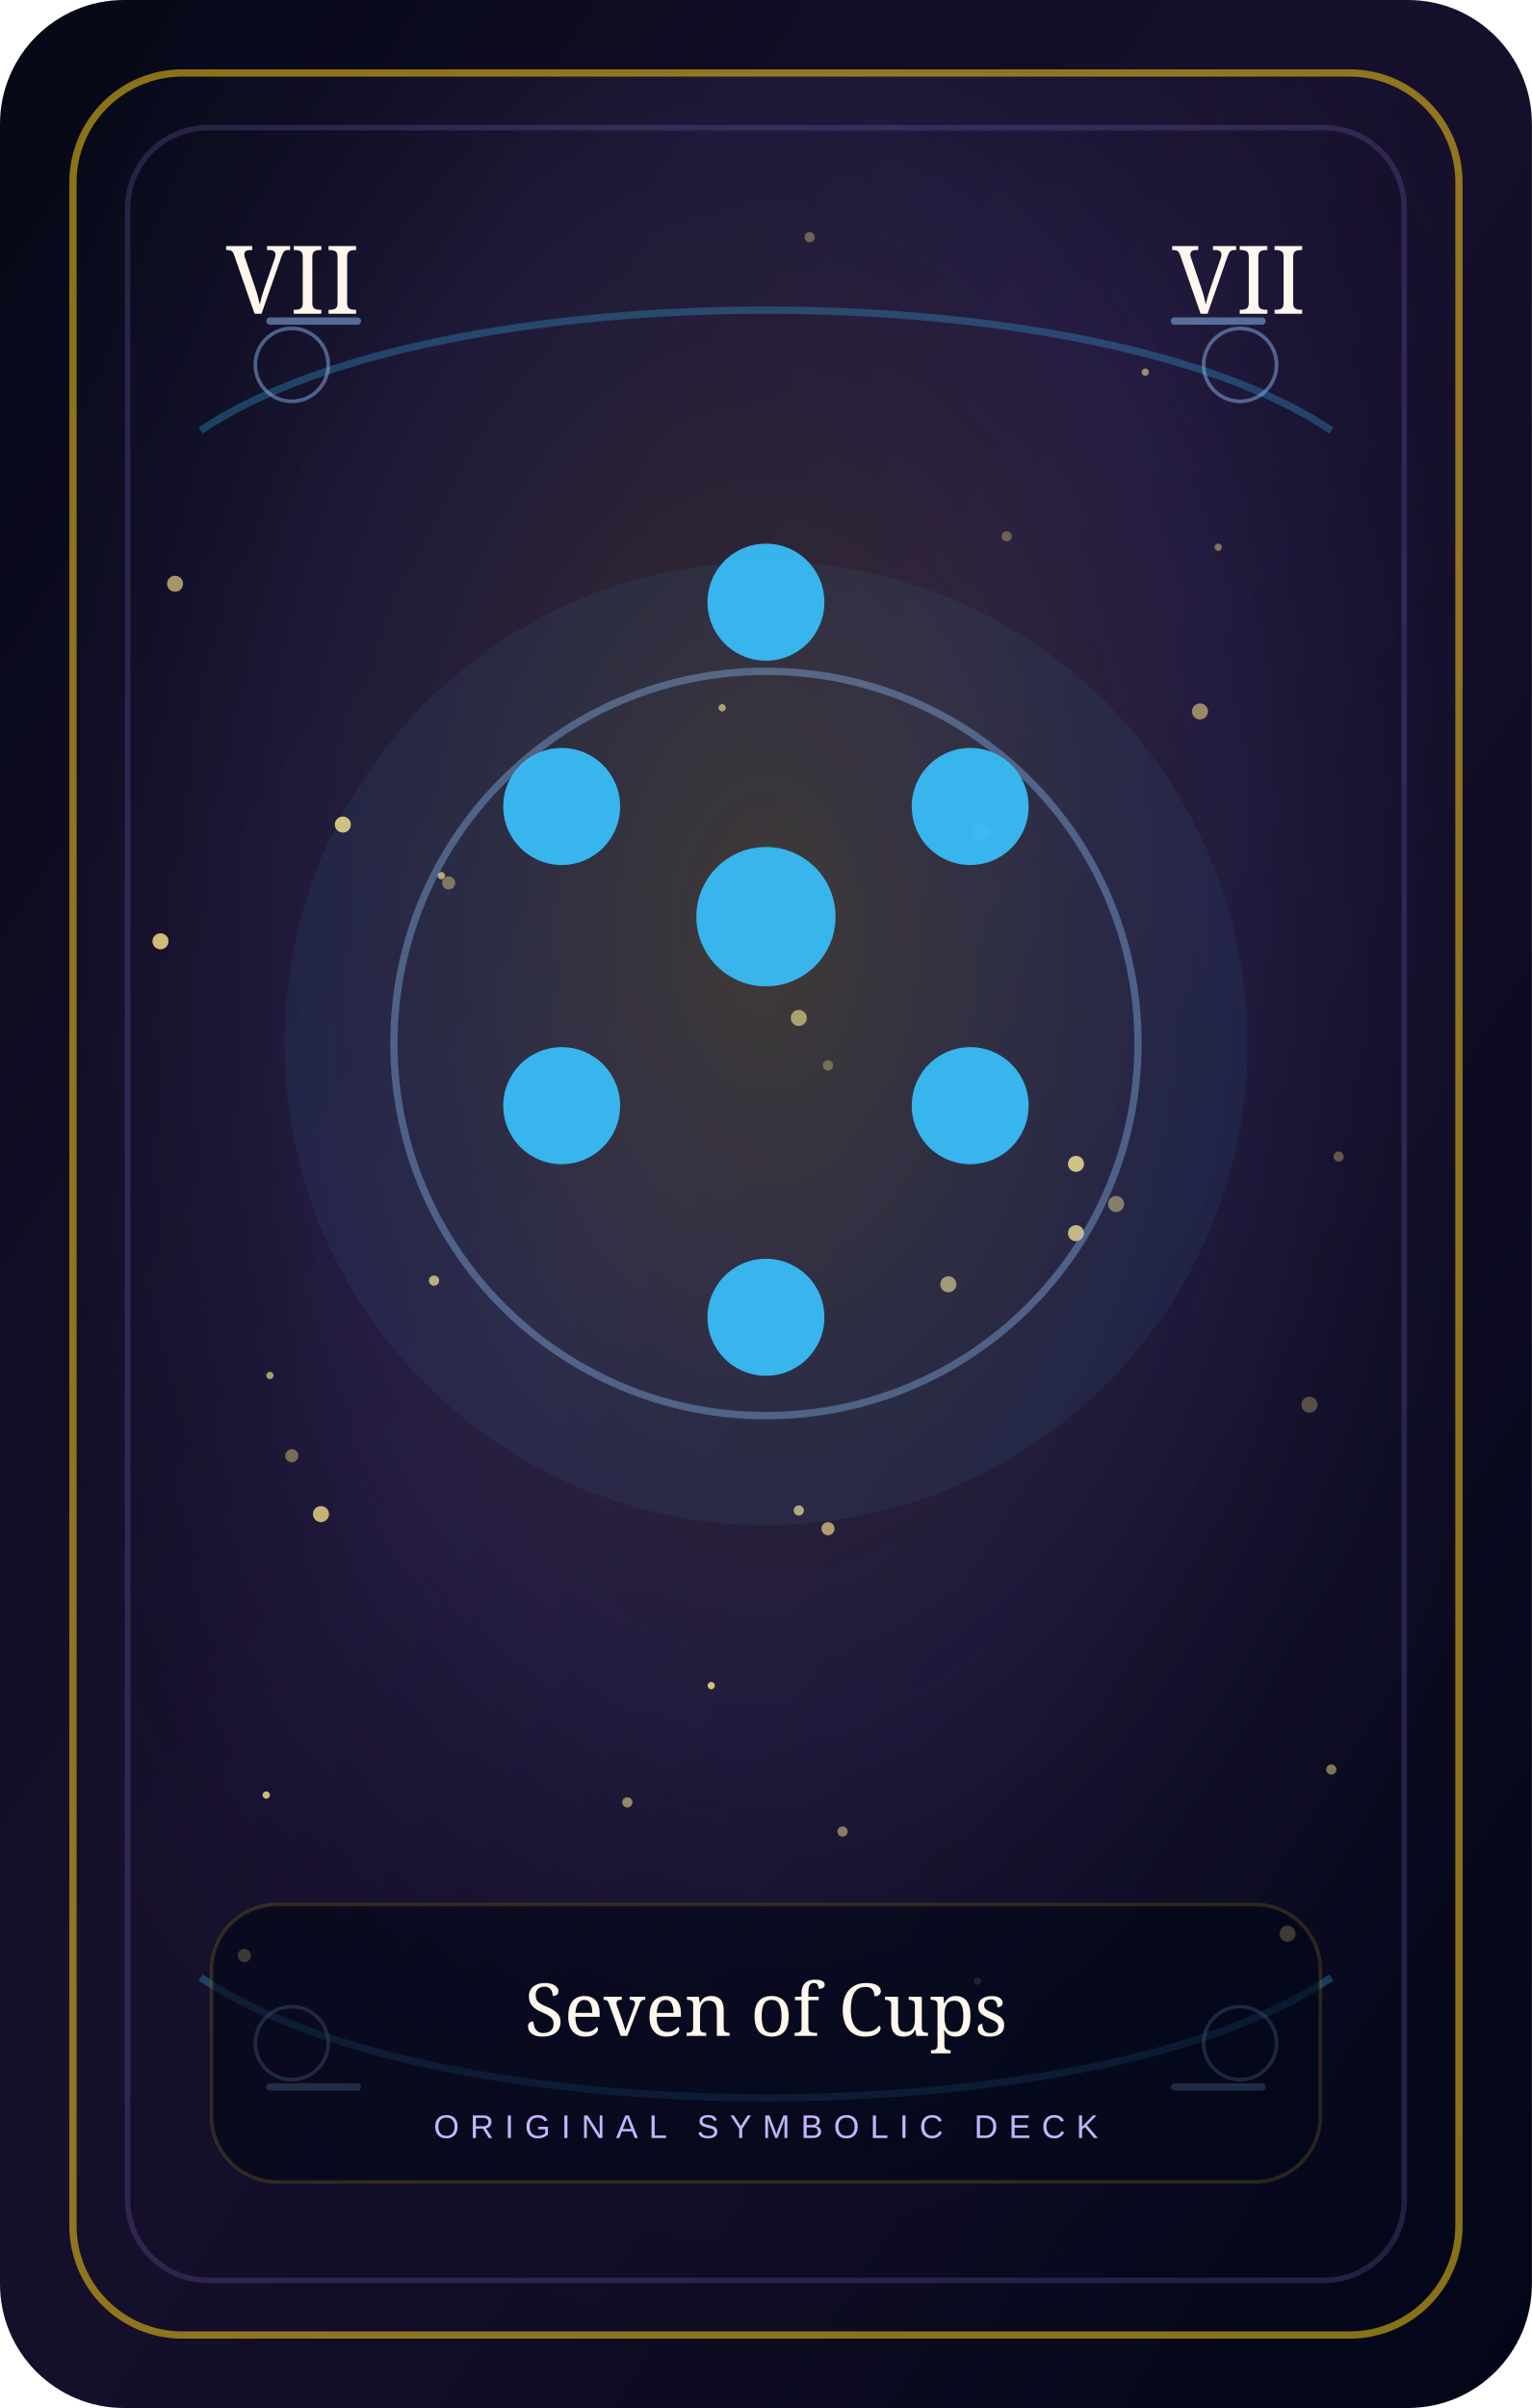
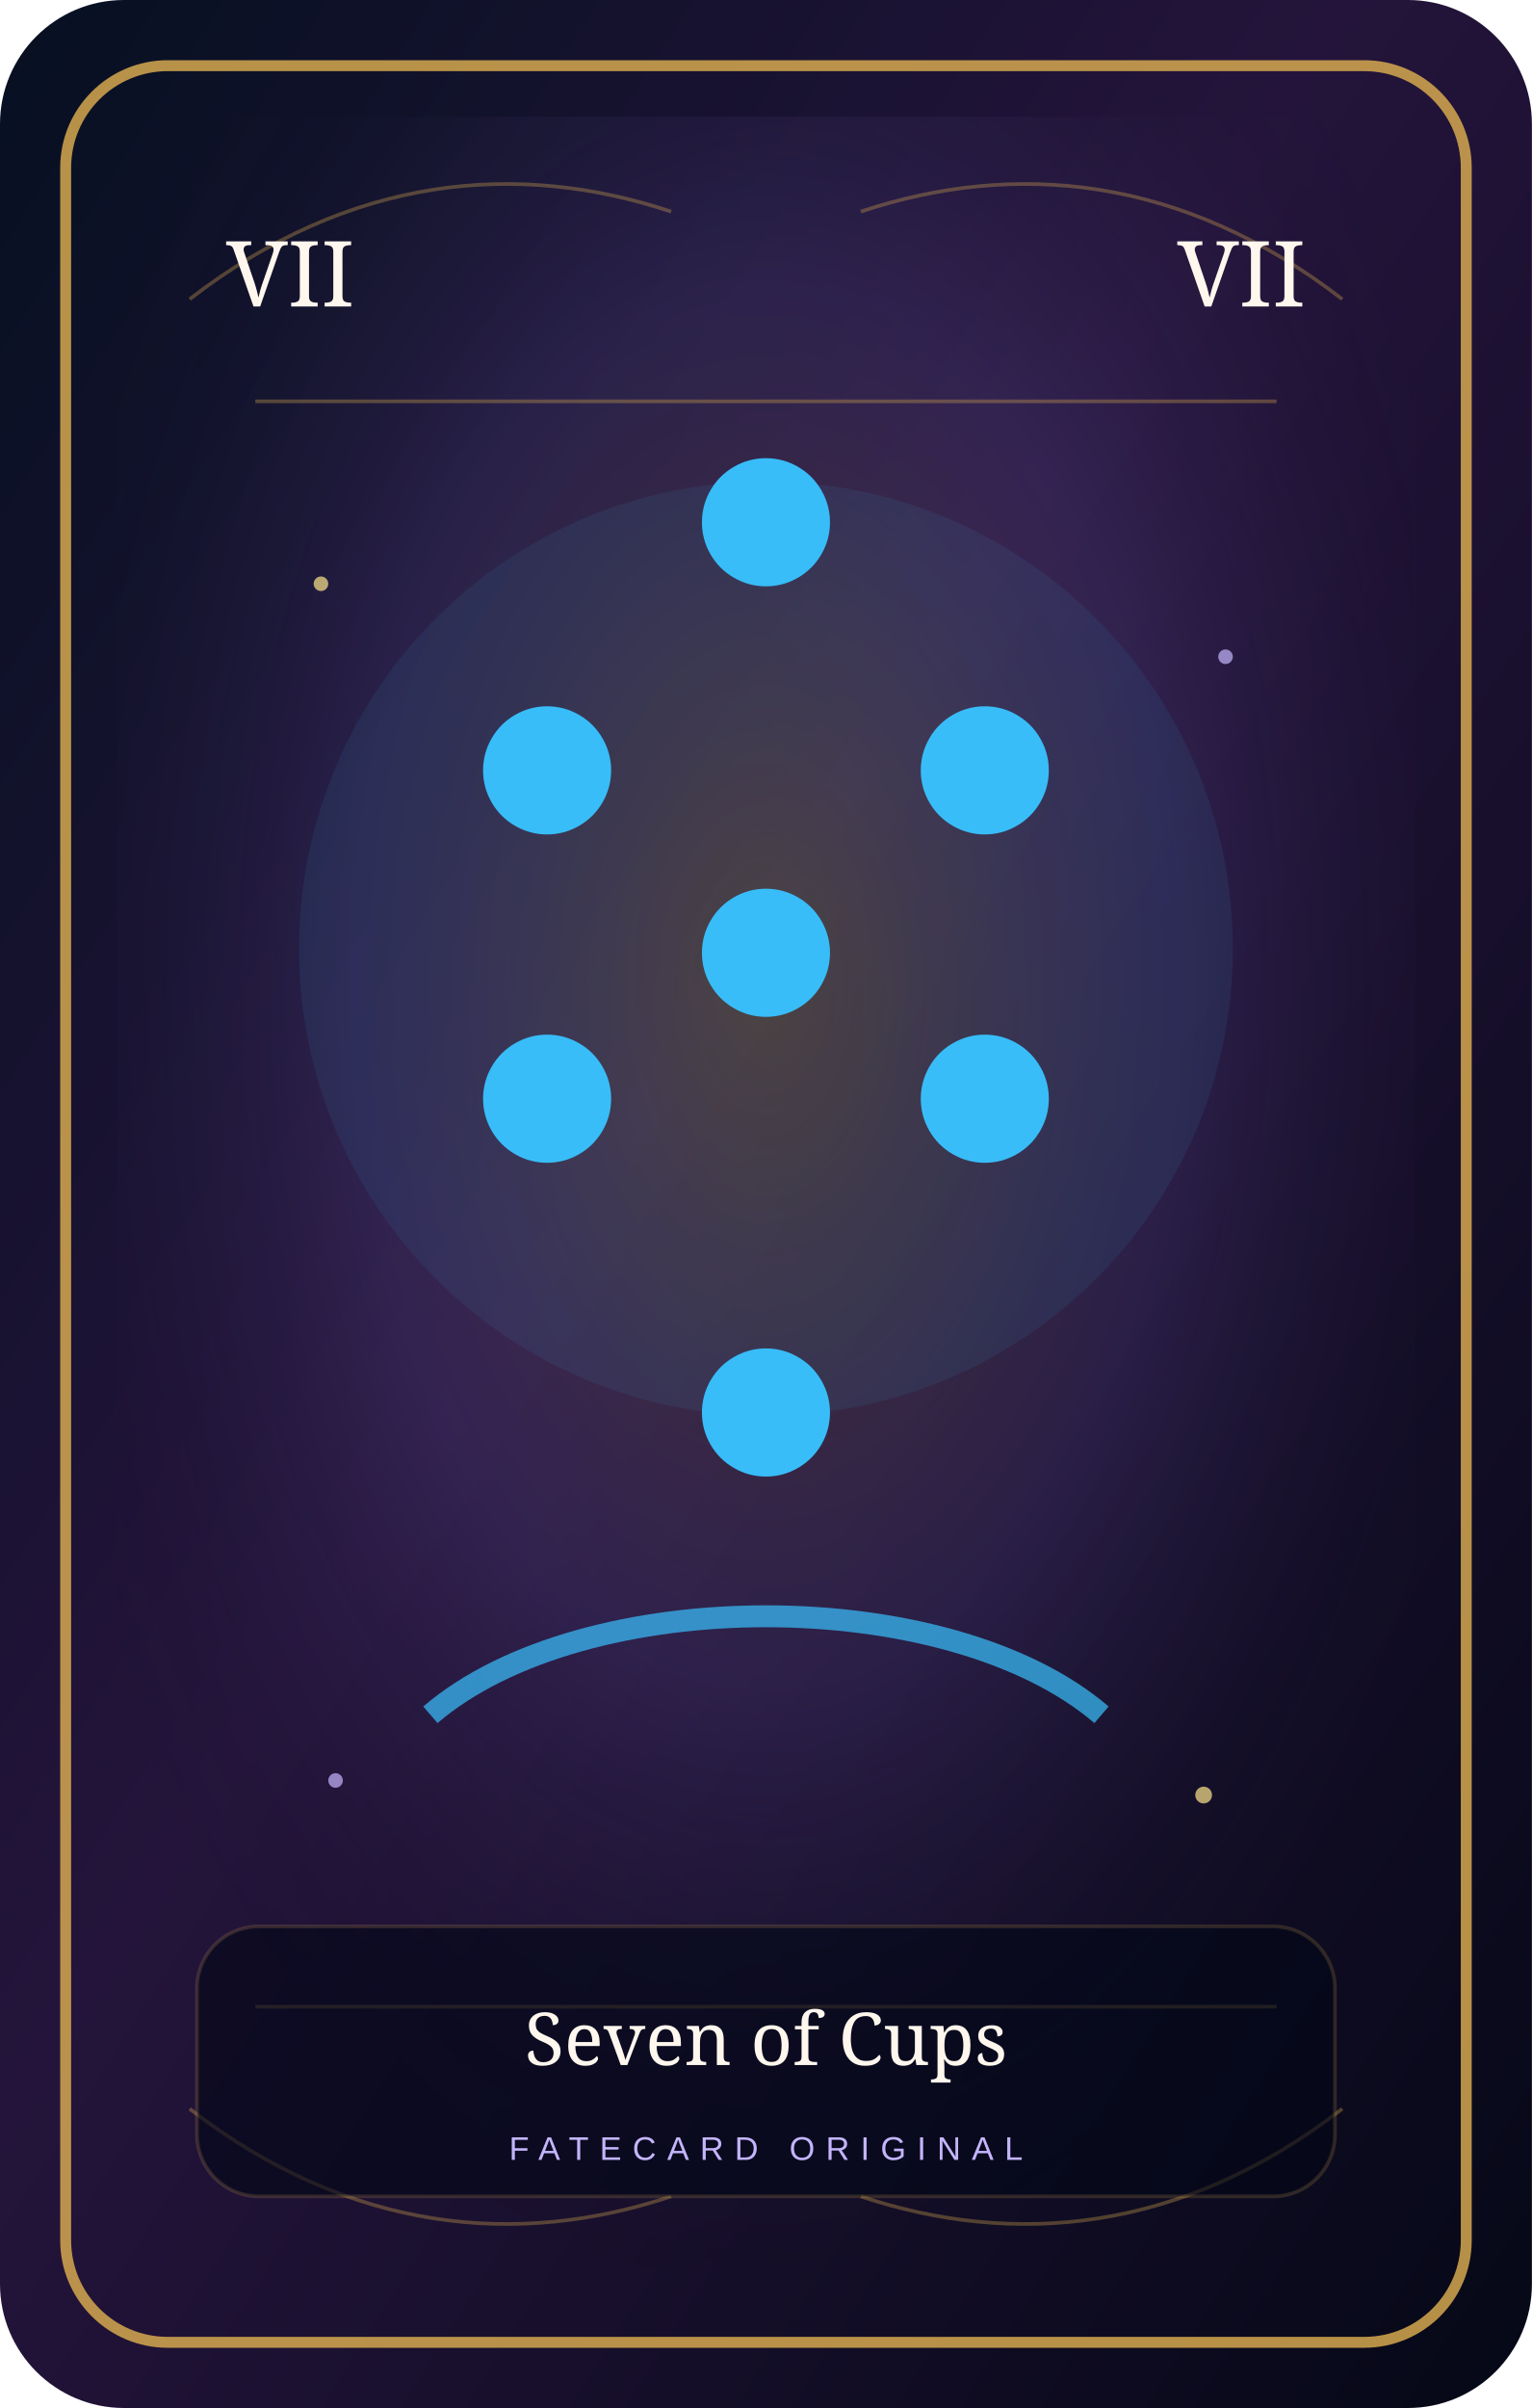
<svg xmlns="http://www.w3.org/2000/svg" width="420" height="660" viewBox="0 0 420 660" role="img" aria-label="Seven of Cups">
  <defs>
    <linearGradient id="bg" x1="0" y1="0" x2="1" y2="1">
-       <stop offset="0%" stop-color="#050816" />
-       <stop offset="45%" stop-color="#17102d" />
-       <stop offset="100%" stop-color="#020617" />
+       <stop offset="0%" stop-color="#061021" />
+       <stop offset="44%" stop-color="#24143b" />
+       <stop offset="100%" stop-color="#050816" />
    </linearGradient>
-     <radialGradient id="aura" cx="50%" cy="38%" r="68%">
-       <stop offset="0%" stop-color="#facc15" stop-opacity=".18" />
-       <stop offset="52%" stop-color="#a78bfa" stop-opacity=".10" />
-       <stop offset="100%" stop-color="#020617" stop-opacity="0" />
+     <radialGradient id="halo" cx="50%" cy="40%" r="62%">
+       <stop offset="0%" stop-color="#facc15" stop-opacity=".20" />
+       <stop offset="52%" stop-color="#a78bfa" stop-opacity=".12" />
+       <stop offset="100%" stop-color="#000" stop-opacity="0" />
    </radialGradient>
-     <filter id="glow" x="-30%" y="-30%" width="160%" height="160%">
-       <feDropShadow dx="0" dy="0" stdDeviation="6" flood-color="#38bdf8" flood-opacity=".42" />
+     <filter id="glow">
+       <feGaussianBlur stdDeviation="3" />
    </filter>
  </defs>
  <rect width="420" height="660" rx="34" fill="url(#bg)" />
-   <rect x="20" y="20" width="380" height="620" rx="30" fill="url(#aura)" stroke="#facc15" stroke-opacity=".54" stroke-width="2" />
-   <rect x="35" y="35" width="350" height="590" rx="22" fill="none" stroke="#a78bfa" stroke-opacity=".18" stroke-width="1.5" />
-   <circle cx="334" cy="150" r="1.0" fill="#fde68a" opacity="0.43" />
-   <circle cx="269" cy="228" r="2.2" fill="#fde68a" opacity="0.45" />
-   <circle cx="314" cy="102" r="1.0" fill="#fde68a" opacity="0.56" />
-   <circle cx="88" cy="415" r="2.2" fill="#fde68a" opacity="0.75" />
-   <circle cx="219" cy="414" r="1.4" fill="#fde68a" opacity="0.68" />
-   <circle cx="222" cy="65" r="1.4" fill="#fde68a" opacity="0.35" />
-   <circle cx="80" cy="399" r="1.8" fill="#fde68a" opacity="0.41" />
-   <circle cx="227" cy="419" r="1.8" fill="#fde68a" opacity="0.63" />
-   <circle cx="119" cy="351" r="1.4" fill="#fde68a" opacity="0.72" />
-   <circle cx="295" cy="319" r="2.2" fill="#fde68a" opacity="0.82" />
-   <circle cx="74" cy="377" r="1.0" fill="#fde68a" opacity="0.64" />
-   <circle cx="231" cy="502" r="1.4" fill="#fde68a" opacity="0.49" />
-   <circle cx="227" cy="292" r="1.4" fill="#fde68a" opacity="0.34" />
-   <circle cx="367" cy="317" r="1.4" fill="#fde68a" opacity="0.32" />
-   <circle cx="67" cy="536" r="1.8" fill="#fde68a" opacity="0.58" />
-   <circle cx="121" cy="240" r="1.0" fill="#fde68a" opacity="0.70" />
-   <circle cx="172" cy="494" r="1.4" fill="#fde68a" opacity="0.54" />
-   <circle cx="295" cy="338" r="2.2" fill="#fde68a" opacity="0.77" />
-   <circle cx="268" cy="543" r="1.0" fill="#fde68a" opacity="0.30" />
-   <circle cx="195" cy="462" r="1.0" fill="#fde68a" opacity="0.81" />
-   <circle cx="48" cy="160" r="2.2" fill="#fde68a" opacity="0.63" />
-   <circle cx="94" cy="226" r="2.2" fill="#fde68a" opacity="0.82" />
-   <circle cx="276" cy="147" r="1.4" fill="#fde68a" opacity="0.32" />
-   <circle cx="123" cy="242" r="1.8" fill="#fde68a" opacity="0.42" />
-   <circle cx="219" cy="279" r="2.2" fill="#fde68a" opacity="0.61" />
-   <circle cx="353" cy="530" r="2.2" fill="#fde68a" opacity="0.61" />
-   <circle cx="329" cy="195" r="2.2" fill="#fde68a" opacity="0.54" />
-   <circle cx="73" cy="492" r="1.0" fill="#fde68a" opacity="0.80" />
-   <circle cx="365" cy="485" r="1.4" fill="#fde68a" opacity="0.48" />
-   <circle cx="44" cy="258" r="2.2" fill="#fde68a" opacity="0.80" />
-   <circle cx="306" cy="330" r="2.2" fill="#fde68a" opacity="0.47" />
-   <circle cx="260" cy="352" r="2.2" fill="#fde68a" opacity="0.60" />
-   <circle cx="359" cy="385" r="2.2" fill="#fde68a" opacity="0.29" />
-   <circle cx="198" cy="194" r="1.0" fill="#fde68a" opacity="0.64" />
-   <path d="M55 118 C120 74 300 74 365 118" fill="none" stroke="#38bdf8" stroke-opacity=".28" stroke-width="2" />
-   <path d="M55 542 C120 586 300 586 365 542" fill="none" stroke="#38bdf8" stroke-opacity=".28" stroke-width="2" />
-   <path d="M74 88 L98 88 M322 88 L346 88 M74 572 L98 572 M322 572 L346 572" stroke="#93c5fd" stroke-opacity=".50" stroke-width="2" stroke-linecap="round" />
-   <circle cx="80" cy="100" r="10" fill="none" stroke="#93c5fd" stroke-opacity=".45" />
-   <circle cx="340" cy="100" r="10" fill="none" stroke="#93c5fd" stroke-opacity=".45" />
-   <circle cx="80" cy="560" r="10" fill="none" stroke="#93c5fd" stroke-opacity=".45" />
-   <circle cx="340" cy="560" r="10" fill="none" stroke="#93c5fd" stroke-opacity=".45" />
-   <circle cx="210" cy="286" r="132" fill="#38bdf8" opacity=".065" />
-   <circle cx="210" cy="286" r="102" fill="none" stroke="#93c5fd" stroke-opacity=".36" stroke-width="2" />
-   <text x="210" y="164" text-anchor="middle" dominant-baseline="middle" font-size="42" font-family="Georgia, serif" fill="#38bdf8" opacity=".94">●</text>
-   <text x="154" y="220" text-anchor="middle" dominant-baseline="middle" font-size="42" font-family="Georgia, serif" fill="#38bdf8" opacity=".94">●</text>
-   <text x="266" y="220" text-anchor="middle" dominant-baseline="middle" font-size="42" font-family="Georgia, serif" fill="#38bdf8" opacity=".94">●</text>
-   <text x="154" y="302" text-anchor="middle" dominant-baseline="middle" font-size="42" font-family="Georgia, serif" fill="#38bdf8" opacity=".94">●</text>
-   <text x="266" y="302" text-anchor="middle" dominant-baseline="middle" font-size="42" font-family="Georgia, serif" fill="#38bdf8" opacity=".94">●</text>
-   <text x="210" y="360" text-anchor="middle" dominant-baseline="middle" font-size="42" font-family="Georgia, serif" fill="#38bdf8" opacity=".94">●</text>
-   <text x="210" y="250" text-anchor="middle" dominant-baseline="middle" font-size="50" font-family="Georgia, serif" fill="#38bdf8" opacity=".94">●</text>
-   <text x="62" y="86" font-size="26" font-family="Georgia, serif" fill="#fff7ed">VII</text>
-   <text x="358" y="86" text-anchor="end" font-size="26" font-family="Georgia, serif" fill="#fff7ed">VII</text>
-   <rect x="58" y="522" width="304" height="76" rx="18" fill="#020617" opacity=".62" stroke="#facc15" stroke-opacity=".24" />
-   <text x="210" y="558" text-anchor="middle" font-size="20" font-family="Georgia, serif" fill="#fff7ed">Seven of Cups</text>
-   <text x="210" y="586" text-anchor="middle" font-size="9" font-family="Arial, sans-serif" letter-spacing="3" fill="#c4b5fd">ORIGINAL SYMBOLIC DECK</text>
+   <rect x="18" y="18" width="384" height="624" rx="28" fill="none" stroke="#d6a84f" stroke-width="3" stroke-opacity=".85" />
+   <rect x="32" y="32" width="356" height="596" rx="22" fill="url(#halo)" />
+   <g fill="none" stroke="#d6a84f" stroke-opacity=".34">
+     <path d="M52 82 C96 48,142 44,184 58" />
+     <path d="M236 58 C278 44,324 48,368 82" />
+     <path d="M52 578 C96 612,142 616,184 602" />
+     <path d="M236 602 C278 616,324 612,368 578" />
+     <path d="M70 110 H350 M70 550 H350" />
+   </g>
+   <text x="62" y="84" font-size="25" fill="#fff7ed" font-family="Georgia,serif">VII</text>
+   <text x="358" y="84" text-anchor="end" font-size="25" fill="#fff7ed" font-family="Georgia,serif">VII</text>
+   <g>
+     <circle cx="210" cy="260" r="128" fill="#38bdf8" opacity=".08" />
+     <text x="210" y="142" text-anchor="middle" dominant-baseline="middle" font-size="46" font-family="Georgia,serif" fill="#38bdf8">●</text>
+     <text x="150" y="210" text-anchor="middle" dominant-baseline="middle" font-size="46" font-family="Georgia,serif" fill="#38bdf8">●</text>
+     <text x="270" y="210" text-anchor="middle" dominant-baseline="middle" font-size="46" font-family="Georgia,serif" fill="#38bdf8">●</text>
+     <text x="150" y="300" text-anchor="middle" dominant-baseline="middle" font-size="46" font-family="Georgia,serif" fill="#38bdf8">●</text>
+     <text x="270" y="300" text-anchor="middle" dominant-baseline="middle" font-size="46" font-family="Georgia,serif" fill="#38bdf8">●</text>
+     <text x="210" y="386" text-anchor="middle" dominant-baseline="middle" font-size="46" font-family="Georgia,serif" fill="#38bdf8">●</text>
+     <text x="210" y="260" text-anchor="middle" dominant-baseline="middle" font-size="46" font-family="Georgia,serif" fill="#38bdf8">●</text>
+     <path d="M118 470 C160 434,260 434,302 470" stroke="#38bdf8" stroke-width="6" fill="none" opacity=".72" />
+   </g>
+   <g opacity=".7">
+     <circle cx="88" cy="160" r="2" fill="#fde68a" />
+     <circle cx="336" cy="180" r="2" fill="#c4b5fd" />
+     <circle cx="330" cy="492" r="2.3" fill="#fde68a" />
+     <circle cx="92" cy="488" r="2" fill="#c4b5fd" />
+   </g>
+   <rect x="54" y="528" width="312" height="74" rx="17" fill="#020617" opacity=".62" stroke="#d6a84f" stroke-opacity=".30" />
+   <text x="210" y="566" text-anchor="middle" font-size="20" font-family="Georgia,serif" fill="#fff7ed">Seven of Cups</text>
+   <text x="210" y="592" text-anchor="middle" font-size="9" font-family="Arial,sans-serif" letter-spacing="3" fill="#c4b5fd">FATECARD ORIGINAL</text>
</svg>
